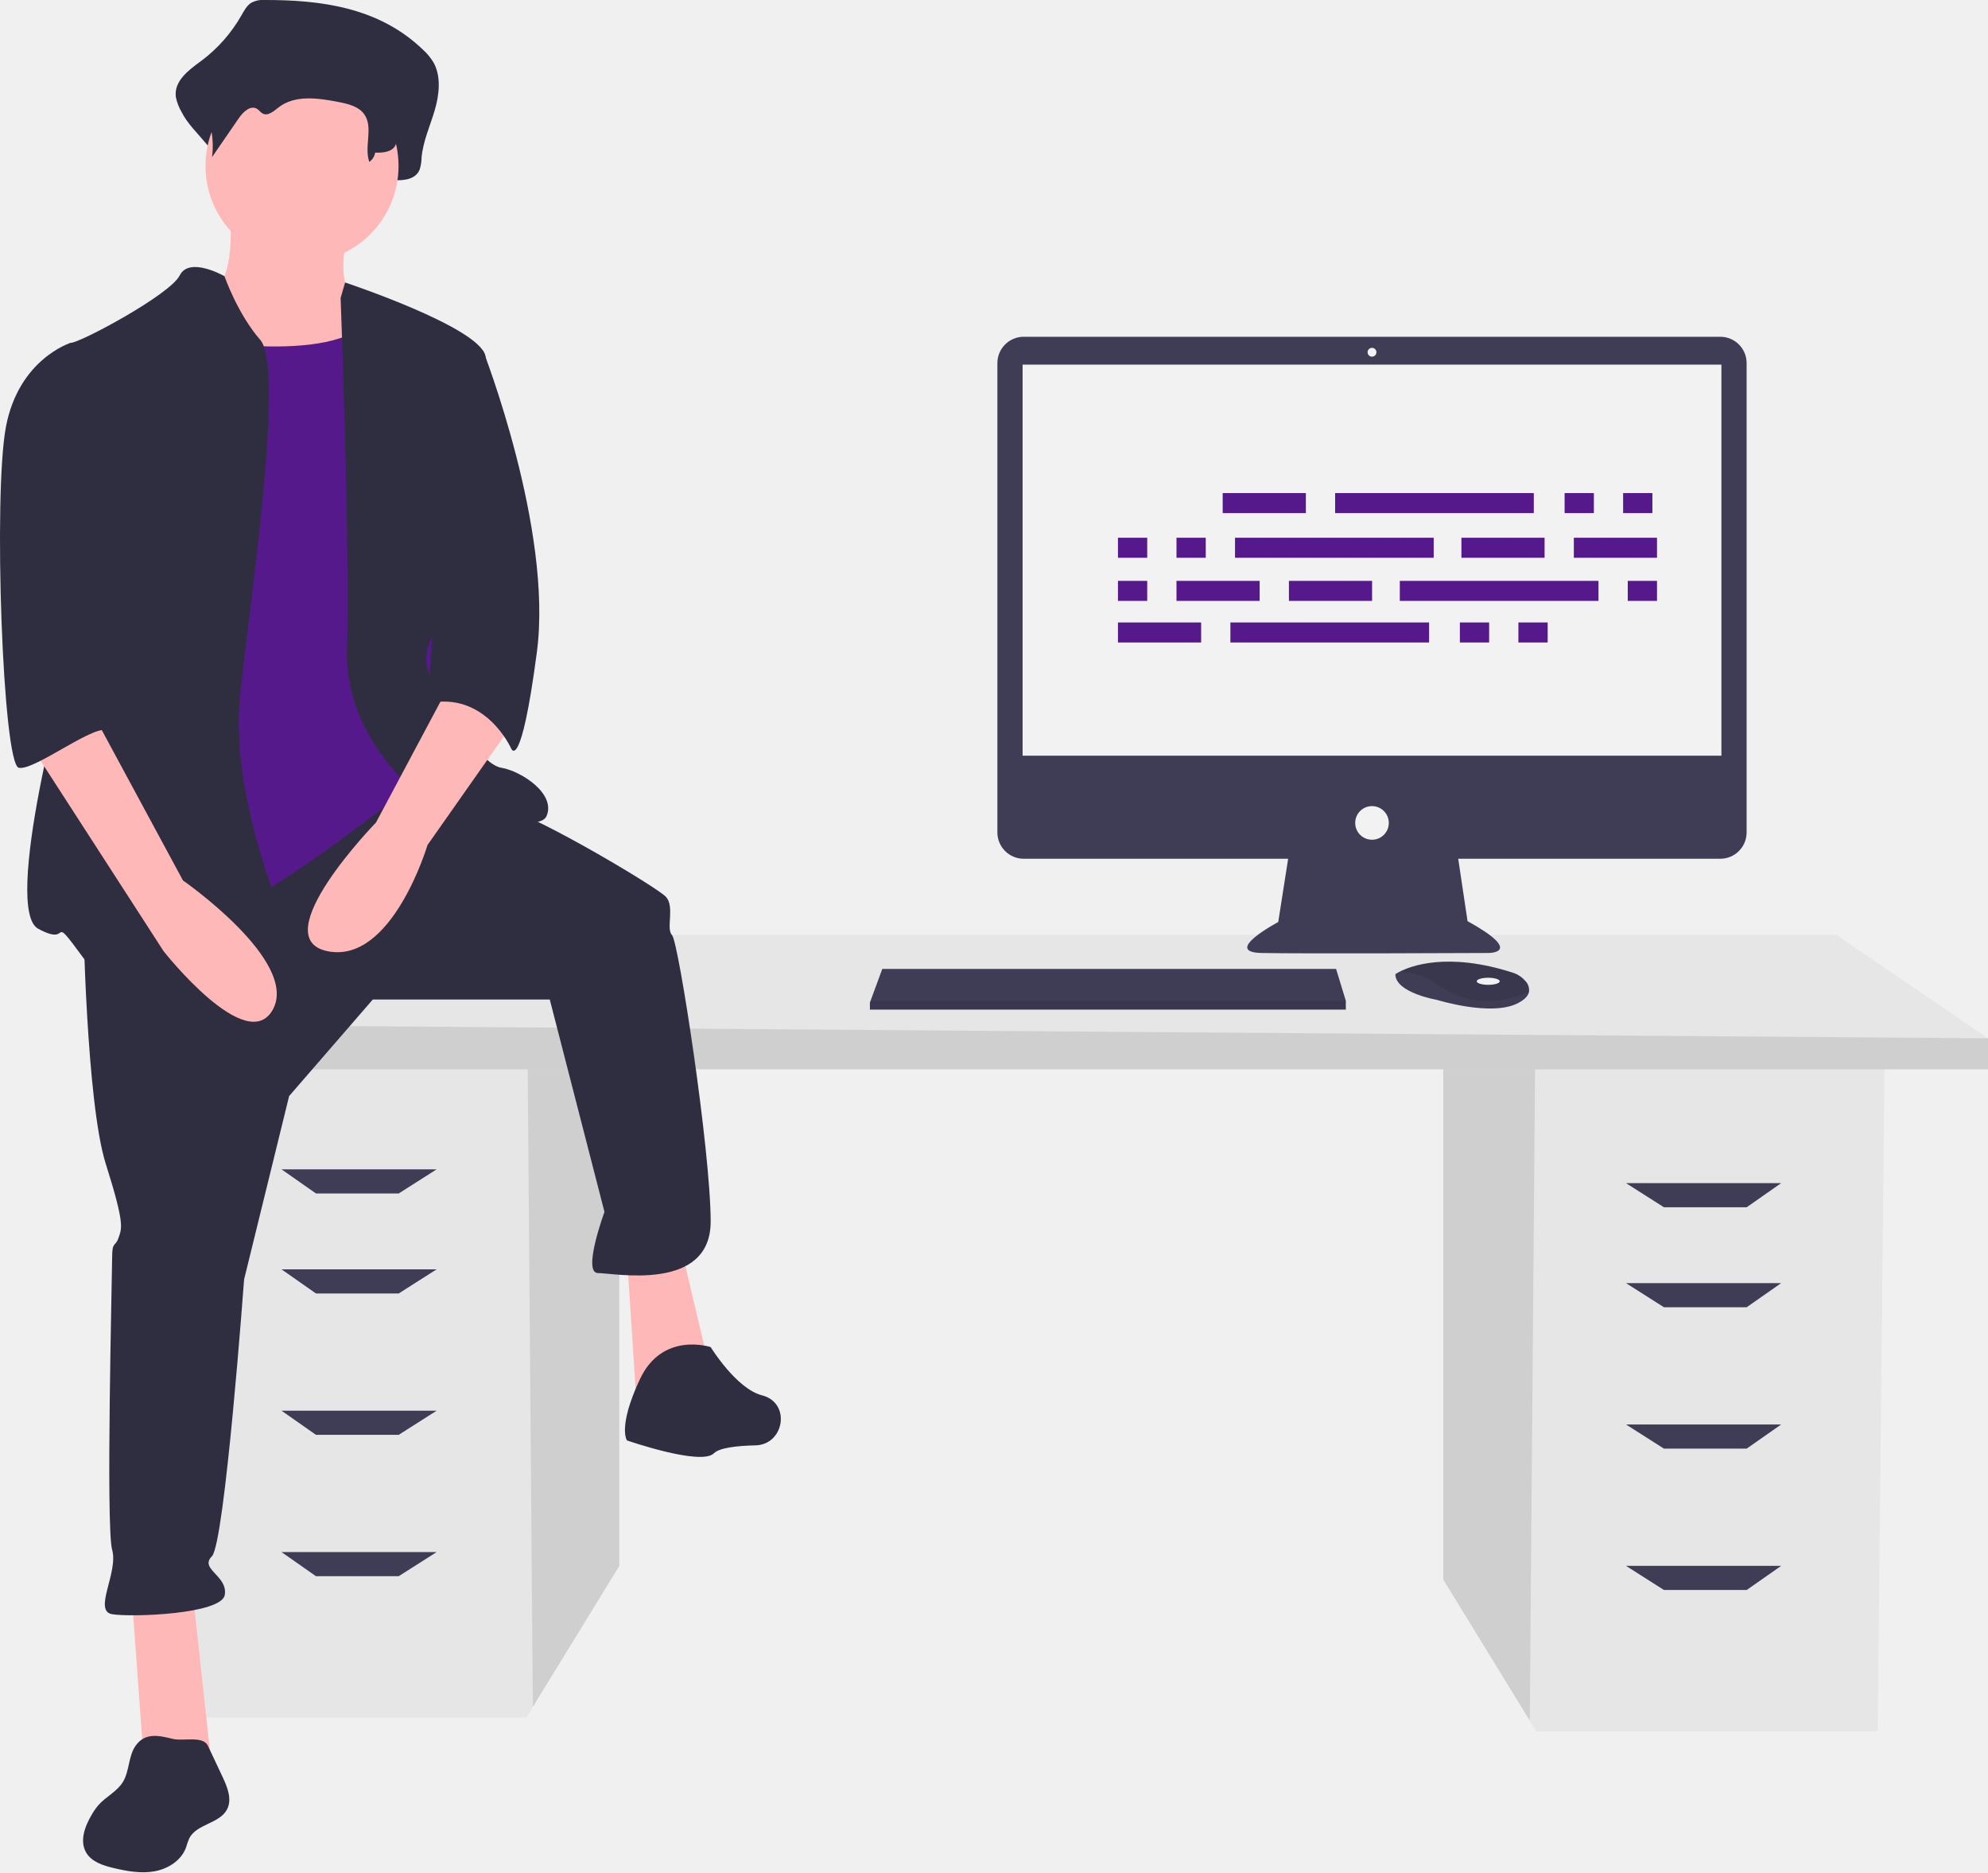
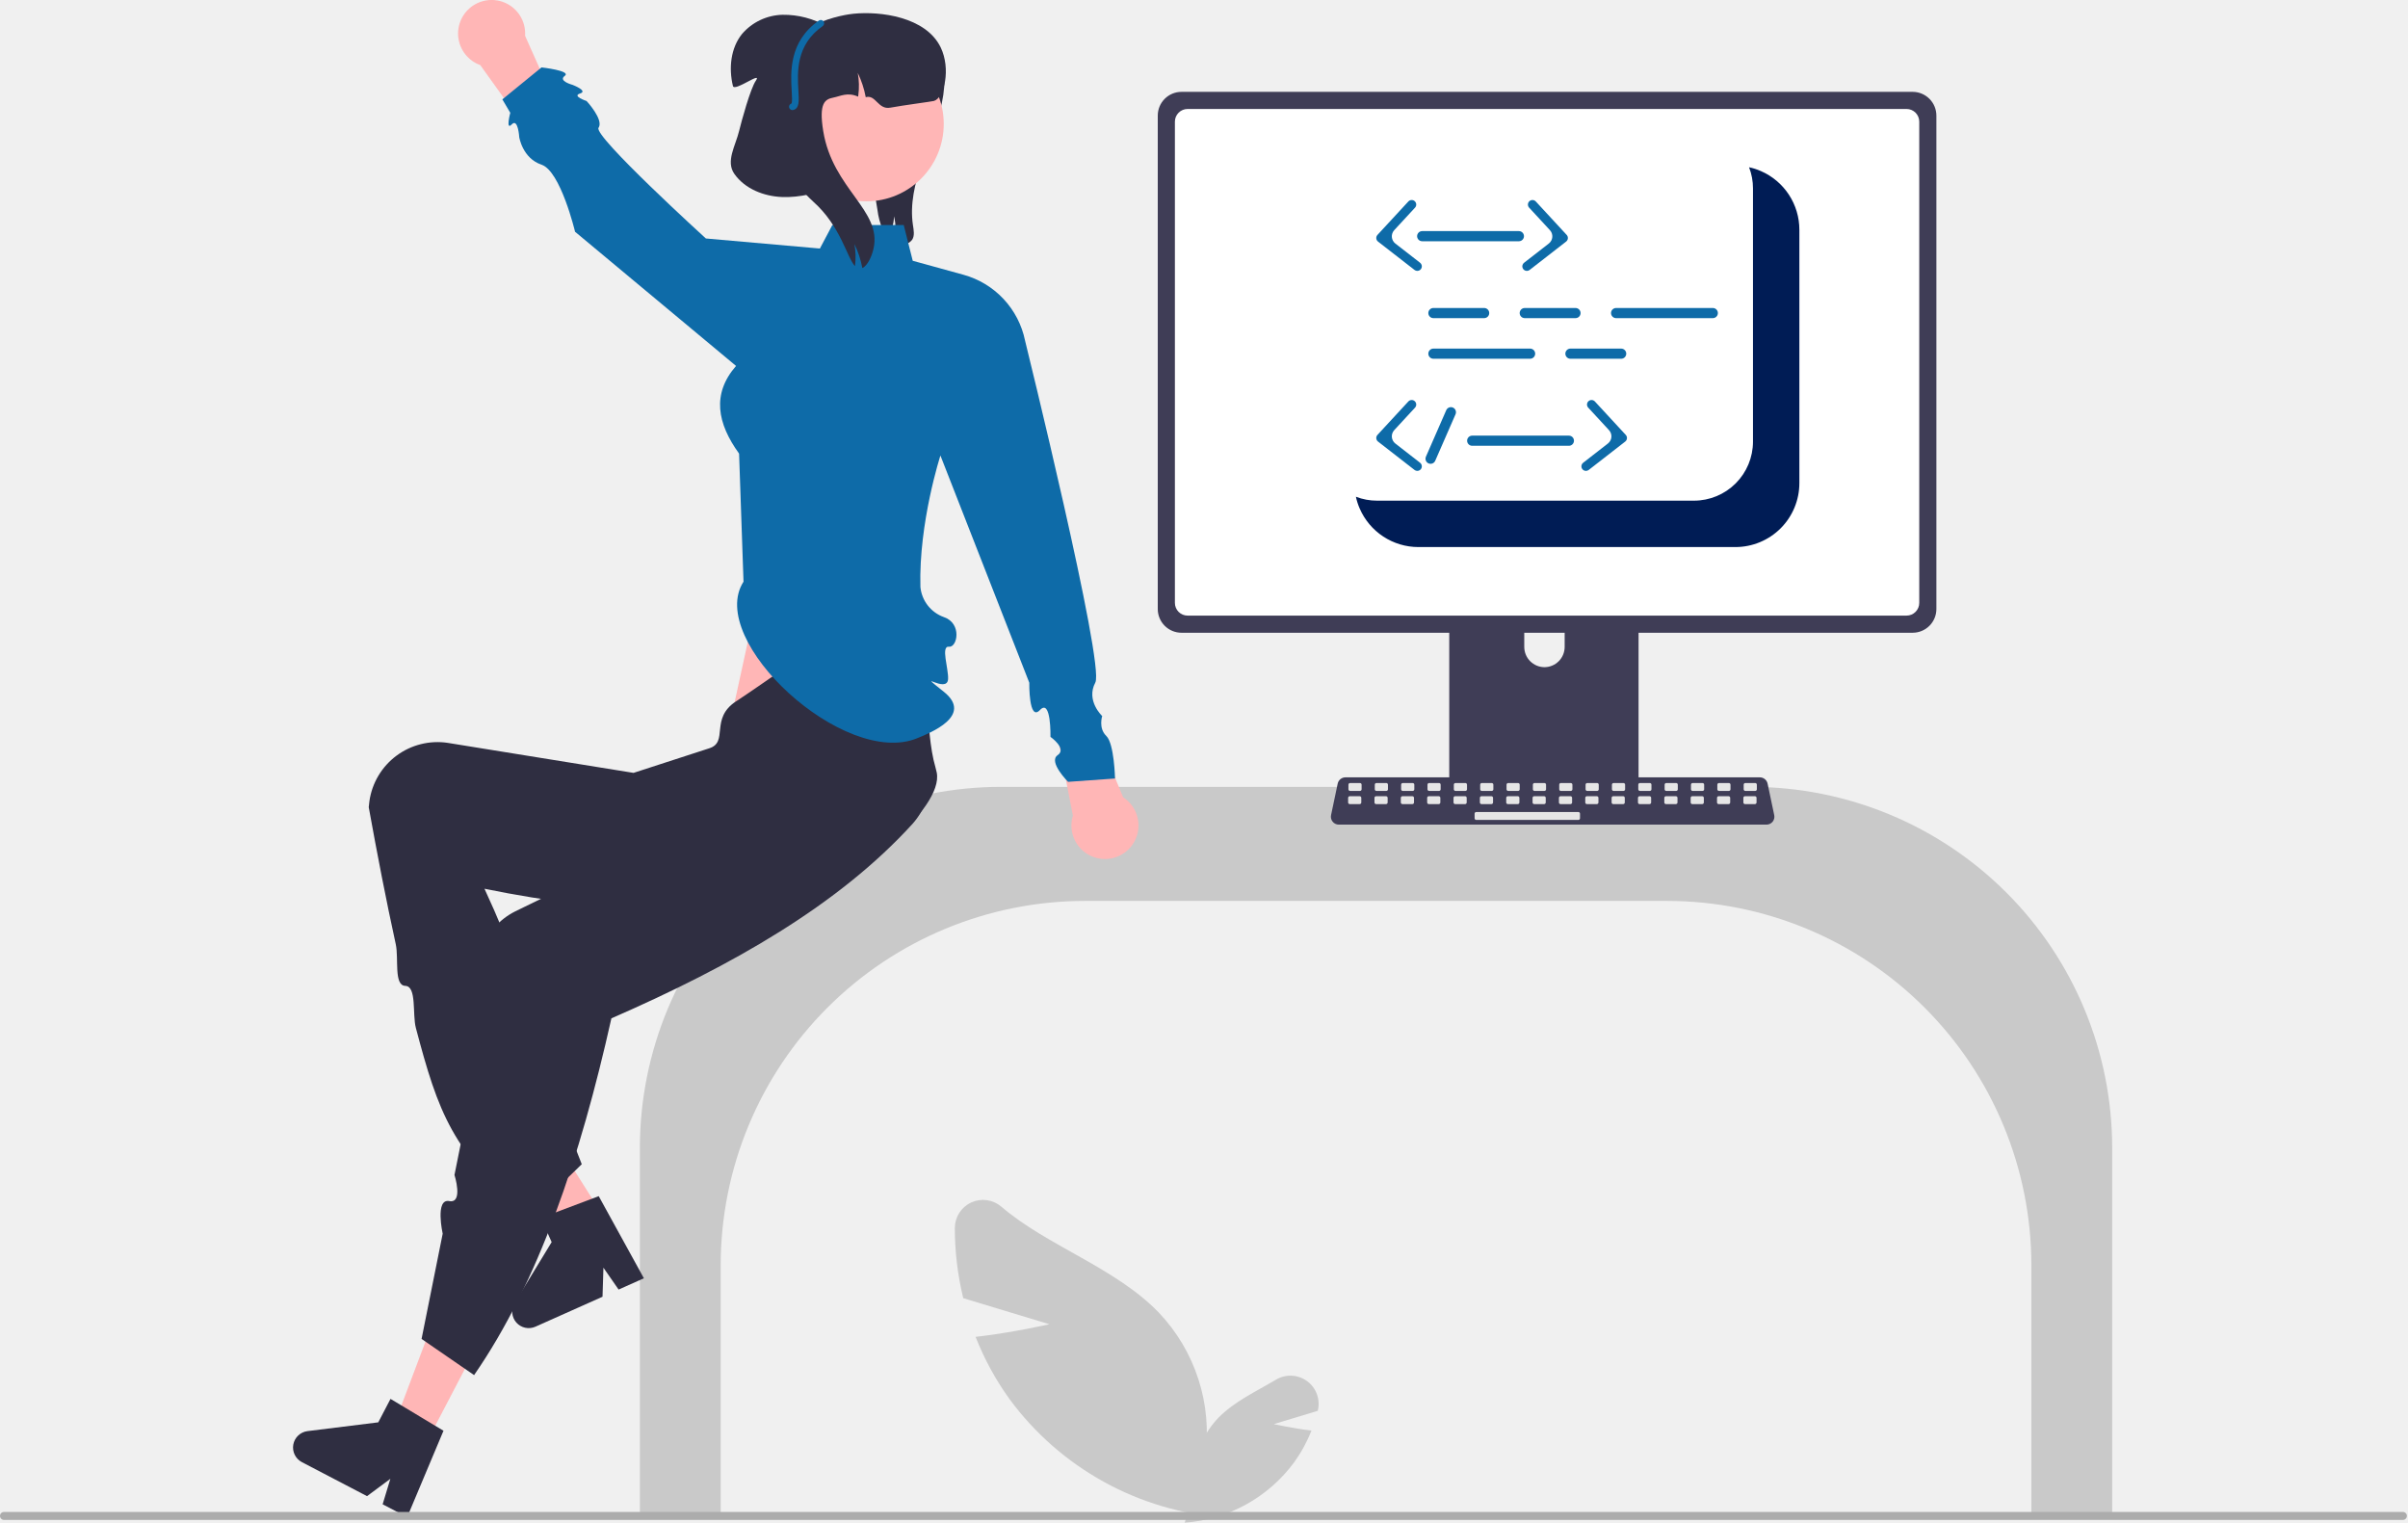
- <svg xmlns="http://www.w3.org/2000/svg" id="b52d7e2d-d80f-4111-b6ed-d15502ee1edd" width="711.188" height="669.683" data-name="Layer 1" viewBox="0 0 711.188 669.683">
-   <polygon fill="#e6e6e6" points="516.326 380.018 516.326 565.013 547.27 615.443 549.625 619.279 671.722 619.279 674.189 380.018 516.326 380.018" />
-   <polygon points="516.326 380.018 516.326 565.013 547.27 615.443 549.169 380.018 516.326 380.018" opacity=".1" />
-   <polygon fill="#e6e6e6" points="221.566 375.084 221.566 560.08 190.622 610.51 188.267 614.345 66.17 614.345 63.703 375.084 221.566 375.084" />
-   <polygon points="221.566 375.084 221.566 560.08 190.622 610.51 188.723 375.084 221.566 375.084" opacity=".1" />
-   <polygon fill="#e6e6e6" points="711.188 371.385 711.188 382.484 47.67 382.484 47.67 366.451 109.335 334.385 656.923 334.385 711.188 371.385" />
-   <polygon points="711.188 371.385 711.188 382.484 47.67 382.484 47.67 366.451 711.188 371.385" opacity=".1" />
-   <polygon fill="#3f3d56" points="142.635 426.883 113.035 426.883 100.702 418.25 156.201 418.25 142.635 426.883" />
-   <polygon fill="#3f3d56" points="142.635 462.649 113.035 462.649 100.702 454.016 156.201 454.016 142.635 462.649" />
-   <polygon fill="#3f3d56" points="142.635 513.215 113.035 513.215 100.702 504.581 156.201 504.581 142.635 513.215" />
-   <polygon fill="#3f3d56" points="142.635 563.78 113.035 563.78 100.702 555.147 156.201 555.147 142.635 563.78" />
-   <polygon fill="#3f3d56" points="595.257 431.816 624.857 431.816 637.19 423.183 581.691 423.183 595.257 431.816" />
-   <polygon fill="#3f3d56" points="595.257 467.582 624.857 467.582 637.19 458.949 581.691 458.949 595.257 467.582" />
-   <polygon fill="#3f3d56" points="595.257 518.148 624.857 518.148 637.19 509.515 581.691 509.515 595.257 518.148" />
-   <polygon fill="#3f3d56" points="595.257 568.713 624.857 568.713 637.19 560.08 581.691 560.08 595.257 568.713" />
-   <path fill="#3f3d56" d="M859.82,235.615H610.634a9.423,9.423,0,0,0-9.424,9.424V412.897a9.423,9.423,0,0,0,9.424,9.424h94.593l-3.544,22.626s-20.253,10.759-6.013,11.076,81.328,0,81.328,0,12.974,0-7.595-11.392l-3.334-22.31h93.75a9.423,9.423,0,0,0,9.424-9.424V245.039A9.423,9.423,0,0,0,859.82,235.615Z" transform="translate(-244.406 -115.1587)" />
-   <rect width="249.996" height="139.871" x="365.823" y="130.424" fill="#f2f2f2" />
-   <circle cx="490.821" cy="125.994" r="1.582" fill="#f2f2f2" />
-   <circle cx="490.821" cy="294.346" r="6.013" fill="#f2f2f2" />
-   <polygon fill="#3f3d56" points="481.452 357.952 481.452 361.117 311.202 361.117 311.202 358.585 311.436 357.952 315.632 346.56 477.971 346.56 481.452 357.952" />
-   <path fill="#3f3d56" d="M791.376,470.013c-.31,1.326-1.481,2.725-4.127,4.047-9.493,4.747-28.797-1.266-28.797-1.266s-14.873-2.532-14.873-9.177a11.866,11.866,0,0,1,1.304-.775c3.991-2.112,17.225-7.322,40.691.221a9.786,9.786,0,0,1,4.46,2.923A4.667,4.667,0,0,1,791.376,470.013Z" transform="translate(-244.406 -115.1587)" />
-   <path d="M791.376,470.013c-11.62,4.452-21.977,4.785-32.607-2.598a23.343,23.343,0,0,0-13.886-4.573c3.991-2.112,17.225-7.322,40.691.221a9.786,9.786,0,0,1,4.46,2.923A4.667,4.667,0,0,1,791.376,470.013Z" opacity=".1" transform="translate(-244.406 -115.1587)" />
-   <ellipse cx="532.4" cy="350.99" fill="#f2f2f2" rx="4.114" ry="1.266" />
-   <polygon points="481.452 357.952 481.452 361.117 311.202 361.117 311.202 358.585 311.436 357.952 481.452 357.952" opacity=".1" />
-   <path fill="#2f2e41" d="M339.068,115.159a8.554,8.554,0,0,0-4.961,1.108c-1.476,1.011-2.406,2.782-3.356,4.429a52.986,52.986,0,0,1-14.434,16.305c-4.289,3.142-9.742,7.06-9.008,12.853a17.372,17.372,0,0,0,2.091,5.426c3.957,7.987,14.754,14.159,13.692,23.273,3.931-6.581-1.327-9.835,2.604-16.416,1.872-3.134,5.124-6.672,7.951-4.704.946.659,1.568,1.841,2.553,2.419,2.351,1.38,4.853-1.258,6.934-3.126,7.177-6.443,17.383-4.755,26.314-2.747,4.216.948,8.847,2.191,11.34,6.221,3.277,5.298-3.113,11.02-4.728,17.01a3.264,3.264,0,0,0,3.503,4.062c2.68-.264,5.854-.481,6.013-1.657,3.372.12,7.503-.262,8.947-3.772a14.762,14.762,0,0,0,.693-4.293c.53-5.897,3.033-11.277,4.691-16.89s2.379-12.191-.419-17.167a19.864,19.864,0,0,0-3.666-4.456C379.94,117.67,359.063,115.136,339.068,115.159Z" transform="translate(-244.406 -115.1587)" />
-   <path fill="#ffb8b8" d="M326.544,190.064s3.453,28.778-9.209,31.081,11.511,41.441,11.511,41.441l57.557,6.907-13.814-46.045s-9.209-3.453-3.453-26.476S326.544,190.064,326.544,190.064Z" transform="translate(-244.406 -115.1587)" />
-   <polygon fill="#ffb8b8" points="47.028 569.318 51.633 632.631 75.806 632.631 68.9 569.318 47.028 569.318" />
-   <polygon fill="#ffb8b8" points="224.303 449.6 227.756 502.552 254.233 491.041 243.872 447.298 224.303 449.6" />
-   <path fill="#2f2e41" d="M274.167,442.738s1.151,66.766,8.058,88.637,5.756,23.023,4.605,26.476-2.302,1.151-2.302,6.907-2.302,96.695,0,104.753-6.907,21.872,0,23.023,39.139,0,40.29-6.907-9.209-9.209-4.605-13.814,11.511-98.998,11.511-98.998l16.116-65.615,29.93-34.534H441.082l19.569,75.975s-8.058,21.872-2.302,21.872,40.29,6.907,40.29-18.418S487.127,451.947,484.825,449.645s1.151-10.36-2.302-13.814-43.743-27.627-58.708-32.232S387.857,393.515,387.857,393.515Z" transform="translate(-244.406 -115.1587)" />
-   <path fill="#2f2e41" d="M498.639,596.991s-17.267-5.756-25.325,11.511-4.605,21.872-4.605,21.872,26.476,9.209,31.081,4.605c2.003-2.003,8.365-2.699,14.913-2.846,9.973-.224,12.626-14.333,3.207-17.619q-.421-.147-.853-.255C507.848,611.955,498.639,596.991,498.639,596.991Z" transform="translate(-244.406 -115.1587)" />
-   <circle cx="108.038" cy="59.365" r="34.534" fill="#ffb8b8" />
-   <path fill="#55198b" d="M307.55,235.534s56.406,11.511,70.219-6.907,19.569,51.801,19.569,51.801l6.907,73.673-10.36,40.29s-54.103,43.743-71.37,47.197-43.743,5.756-43.743,5.756,8.058-127.776,8.058-130.078S307.55,235.534,307.55,235.534Z" transform="translate(-244.406 -115.1587)" />
-   <path fill="#2f2e41" d="M324.704,213.945s-12.55-7.189-16.003-.282S273.016,237.836,269.562,237.836s6.907,95.544,2.302,107.056S245.389,440.436,258.051,447.343s3.453-6.907,16.116,10.36,74.824,17.267,78.277,10.36-27.627-58.708-21.872-107.056,14.965-115.114,6.907-124.323S324.704,213.945,324.704,213.945Z" transform="translate(-244.406 -115.1587)" />
-   <path fill="#2f2e41" d="M366.258,221.72l1.603-5.518s47.895,15.878,50.198,26.238,1.151,82.882-6.907,88.637-19.569,14.965-11.511,28.778,17.267,28.778,24.174,29.93,19.569,9.209,16.116,17.267-44.894-6.907-44.894-6.907-27.627-20.72-26.476-52.952S366.258,221.72,366.258,221.72Z" transform="translate(-244.406 -115.1587)" />
-   <path fill="#ffb8b8" d="M406.548,357.554l-27.627,51.801s-40.29,41.441-17.267,46.045,35.685-37.987,35.685-37.987l29.93-42.592Z" transform="translate(-244.406 -115.1587)" />
-   <path fill="#2f2e41" d="M340.75,124.195a7.838,7.838,0,0,0-4.039.783,9.413,9.413,0,0,0-2.732,3.131,39.773,39.773,0,0,1-11.75,11.524c-3.491,2.221-7.93,4.99-7.333,9.084a11.359,11.359,0,0,0,1.702,3.835,30.163,30.163,0,0,1,3.665,18.801l9.6-13.954c1.524-2.215,4.171-4.715,6.472-3.324.77.466,1.276,1.301,2.078,1.71,1.914.975,3.95-.889,5.644-2.21,5.842-4.554,14.15-3.361,21.421-1.942,3.432.67,7.202,1.549,9.231,4.397,3.372,4.733-.149,11.572,1.819,17.04a5.023,5.023,0,0,0,2.079-3.317c2.745.085,6.107-.185,7.283-2.666a9.188,9.188,0,0,0,.564-3.034c.432-4.168,2.469-7.971,3.819-11.938s1.937-8.616-.341-12.133a14.681,14.681,0,0,0-2.984-3.149C374.022,125.97,357.027,124.178,340.75,124.195Z" transform="translate(-244.406 -115.1587)" />
-   <path fill="#2f2e41" d="M406.548,237.836l10.725,2.847s24.96,63.919,19.204,107.662-9.209,34.534-9.209,34.534-9.209-20.72-29.93-16.116Z" transform="translate(-244.406 -115.1587)" />
-   <path fill="#2f2e41" d="M293.029,739.422c-2.776,3.772-2.219,9.165-4.678,13.151-2.131,3.455-6.148,5.267-8.814,8.329a22.326,22.326,0,0,0-2.266,3.26c-2.473,4.143-4.483,9.452-2.048,13.616,1.959,3.35,6.078,4.66,9.855,5.552,4.774,1.128,9.734,2.031,14.564,1.169s9.549-3.819,11.271-8.412a32.5,32.5,0,0,1,1.205-3.401c2.617-5.153,10.827-5.209,13.506-10.33,1.875-3.584.151-7.916-1.571-11.576l-5.261-11.177c-1.746-3.709-8.824-1.576-12.513-2.465C301.465,735.978,296.491,734.701,293.029,739.422Z" transform="translate(-244.406 -115.1587)" />
-   <path fill="#ffb8b8" d="M254.598,380.577l48.348,74.824s29.93,37.987,39.139,20.72-32.232-46.045-32.232-46.045L278.772,372.519Z" transform="translate(-244.406 -115.1587)" />
-   <path fill="#2f2e41" d="M278.772,240.138,269.562,237.836s-18.418,5.756-23.023,29.93-1.151,120.869,4.605,122.02,28.427-16.837,32.056-13.023-7.882-15.756-4.429-26.116S278.772,240.138,278.772,240.138Z" transform="translate(-244.406 -115.1587)" />
-   <g id="f3c2397c-d780-4cc6-97d8-1503d8277a2c" data-name="Group 13">
-     <rect id="ad41612f-86f7-46b2-a964-3a5da7bcf3cf" width="29.752" height="7.163" x="437.407" y="176.363" fill="#55198b" data-name="Rectangle 55" />
-     <rect id="b9a0b375-cc2a-4c59-8850-661af54e4f62" width="10.468" height="7.163" x="559.722" y="176.363" fill="#55198b" data-name="Rectangle 56" />
-     <rect id="e174c2ab-9bc5-41ec-b37c-b06fbf8a9878" width="10.468" height="7.163" x="580.659" y="176.363" fill="#55198b" data-name="Rectangle 57" />
-     <rect id="ba2479ac-4c7d-43b4-a028-73b1e20e4002" width="71.075" height="7.163" x="477.628" y="176.363" fill="#55198b" data-name="Rectangle 58" />
-     <rect id="ac60ef86-00f2-480b-8171-28b6fdfc1958" width="29.752" height="7.163" x="399.941" y="222.644" fill="#55198b" data-name="Rectangle 59" />
-     <rect id="b3d8298d-cd65-487a-8b19-4cee946356e7" width="10.468" height="7.163" x="522.256" y="222.644" fill="#55198b" data-name="Rectangle 60" />
-     <rect id="ed27f15f-f0c4-4569-8330-a6688f8e356c" width="10.468" height="7.163" x="543.193" y="222.644" fill="#55198b" data-name="Rectangle 61" />
-     <rect id="f685c005-adaf-4d60-acda-005b037d82a6" width="71.075" height="7.163" x="440.162" y="222.644" fill="#55198b" data-name="Rectangle 62" />
-     <rect id="eca7c7fc-83f8-48ca-a588-6606db47af3f" width="29.752" height="7.163" x="522.807" y="192.341" fill="#55198b" data-name="Rectangle 63" />
-     <rect id="a71b5b2f-f8b9-481d-a301-5e3357e5fe42" width="29.752" height="7.163" x="563.028" y="192.341" fill="#55198b" data-name="Rectangle 64" />
-     <rect id="abb3a25a-f854-41fc-8391-e6ad9fbe2417" width="10.468" height="7.163" x="399.941" y="192.341" fill="#55198b" data-name="Rectangle 66" />
-     <rect id="add2b425-b775-4eb5-9c25-8c4c14f957c9" width="10.468" height="7.163" x="420.878" y="192.341" fill="#55198b" data-name="Rectangle 67" />
-     <rect id="b7159612-3b84-4b0b-a885-612eaab04c06" width="71.075" height="7.163" x="441.815" y="192.341" fill="#55198b" data-name="Rectangle 68" />
-     <rect id="edfc7301-4de5-47dc-80e2-1ae2da982d6d" width="29.752" height="7.163" x="461.099" y="207.768" fill="#55198b" data-name="Rectangle 69" />
-     <rect id="e1009f91-6275-4375-80fa-0d778e331fdc" width="29.752" height="7.163" x="420.878" y="207.768" fill="#55198b" data-name="Rectangle 70" />
-     <rect id="a060fb9f-1f1a-4862-9a69-16dd49199e18" width="10.468" height="7.163" x="399.941" y="207.768" fill="#55198b" data-name="Rectangle 71" />
-     <rect id="b6754d5f-104f-449c-b9a9-cf9ac82bf5fe" width="10.468" height="7.163" x="582.312" y="207.768" fill="#55198b" data-name="Rectangle 73" />
-     <rect id="e6ed1ccd-2cfd-450f-a339-07df3a1ee6bb" width="71.075" height="7.163" x="500.768" y="207.768" fill="#55198b" data-name="Rectangle 74" />
+ <svg xmlns="http://www.w3.org/2000/svg" width="718" height="454" viewBox="0 0 718 454" fill="none">
+   <g clip-path="url(#clip0_51_2)">
+     <path d="M271.986 71.477C271.492 72.114 270.808 72.579 270.033 72.805C269.259 73.031 268.432 73.006 267.672 72.734C267.441 72.666 267.215 72.583 266.994 72.486C267.243 69.819 267.119 67.13 266.626 64.497C266.433 66.76 265.879 68.978 264.987 71.067C264.259 70.338 263.664 69.487 263.227 68.555C262.413 66.624 261.873 64.589 261.624 62.508C260.419 55.42 259.231 48.046 261.196 41.119C264.075 31 273.153 23.726 276.945 13.908L278.813 12.231C282.011 17.676 282.153 24.443 280.849 30.618C279.552 36.805 276.94 42.611 274.874 48.578C272.808 54.544 271.261 60.891 272.219 67.134C272.439 68.604 272.775 70.22 271.986 71.477Z" fill="#2F2E41" />
+     <path d="M230.469 157.098L218.295 212.779L271.469 230.098L263.65 157.098H230.469Z" fill="#FFB6B6" />
+     <path d="M605.699 452.598H629.795V342.129C629.763 313.62 618.423 286.288 598.264 266.129C578.105 245.97 550.773 234.63 522.264 234.598H298.325C269.816 234.63 242.484 245.97 222.325 266.129C202.166 286.288 190.827 313.62 190.795 342.129V452.598H214.89V377.129C214.923 348.355 226.368 320.768 246.714 300.422C267.06 280.075 294.647 268.63 323.421 268.598H497.168C525.942 268.63 553.529 280.075 573.875 300.422C594.222 320.768 605.667 348.355 605.699 377.129V452.598Z" fill="#C9C9C9" />
+     <path d="M312.894 394.806L287.214 387.031C285.544 380.169 284.702 373.131 284.705 366.068C284.717 364.473 285.183 362.914 286.049 361.574C286.915 360.234 288.144 359.169 289.594 358.502C291.043 357.835 292.652 357.595 294.233 357.81C295.814 358.024 297.301 358.684 298.52 359.713C312.293 371.527 332.468 377.831 345.488 391.293C350.876 396.951 354.923 403.749 357.327 411.183C359.731 418.618 360.431 426.498 359.376 434.239L364.997 452.42C352.416 451.512 340.182 447.887 329.138 441.796C318.093 435.705 308.5 427.291 301.02 417.136C296.88 411.397 293.48 405.159 290.898 398.571C301.79 397.335 312.894 394.806 312.894 394.806Z" fill="#C9C9C9" />
+     <path d="M379.823 424.579L392.921 420.614C392.938 420.544 392.955 420.475 392.971 420.405C393.334 418.803 393.219 417.13 392.642 415.592C392.064 414.054 391.049 412.72 389.721 411.752C388.393 410.785 386.812 410.228 385.171 410.15C383.53 410.071 381.902 410.475 380.489 411.311C374.543 414.843 367.941 417.885 363.199 422.788C360.451 425.673 358.387 429.14 357.161 432.932C355.935 436.724 355.578 440.743 356.116 444.692L353.249 453.964C359.666 453.501 365.905 451.653 371.539 448.546C377.172 445.439 382.064 441.148 385.879 435.968C387.991 433.041 389.725 429.86 391.042 426.499C385.487 425.869 379.823 424.579 379.823 424.579Z" fill="#C9C9C9" />
+     <path d="M485.849 153.13H434.843C434.121 153.131 433.43 153.419 432.92 153.929C432.411 154.44 432.125 155.133 432.126 155.854V236.428H488.573V155.854C488.573 155.496 488.503 155.142 488.366 154.811C488.229 154.481 488.028 154.18 487.775 153.927C487.522 153.674 487.222 153.474 486.891 153.337C486.561 153.2 486.206 153.13 485.849 153.13ZM460.517 198.911C458.922 198.904 457.395 198.267 456.267 197.139C455.139 196.011 454.502 194.483 454.495 192.888V183.595C454.497 181.999 455.132 180.469 456.261 179.341C457.391 178.213 458.921 177.579 460.517 177.579C462.113 177.579 463.644 178.213 464.773 179.341C465.903 180.469 466.538 181.999 466.54 183.595V192.888C466.533 194.483 465.896 196.011 464.768 197.139C463.64 198.267 462.112 198.904 460.517 198.911Z" fill="#3F3D56" />
+     <path d="M570.309 27.385H352.28C350.407 27.388 348.611 28.134 347.287 29.458C345.962 30.783 345.217 32.578 345.214 34.452V181.579C345.216 183.452 345.961 185.249 347.285 186.573C348.61 187.898 350.407 188.643 352.28 188.645H570.309C572.183 188.643 573.979 187.898 575.304 186.573C576.629 185.249 577.374 183.452 577.376 181.579V34.452C577.373 32.578 576.627 30.783 575.303 29.458C573.978 28.134 572.182 27.388 570.309 27.385Z" fill="#3F3D56" />
+     <path d="M568.489 32.489H354.102C353.099 32.492 352.138 32.891 351.429 33.601C350.721 34.311 350.323 35.273 350.323 36.276V179.757C350.324 180.758 350.723 181.718 351.432 182.427C352.14 183.135 353.1 183.534 354.102 183.536H568.489C569.491 183.534 570.451 183.135 571.16 182.427C571.868 181.718 572.267 180.758 572.268 179.757V36.276C572.268 35.273 571.87 34.311 571.162 33.601C570.454 32.891 569.492 32.492 568.489 32.489Z" fill="white" />
+     <path d="M431.951 233.851V241.625C431.951 242.027 432.112 242.413 432.397 242.698C432.681 242.983 433.068 243.144 433.47 243.144H487.228C487.631 243.142 488.016 242.982 488.301 242.697C488.585 242.412 488.746 242.027 488.748 241.625V233.851H431.951Z" fill="#3F3D56" />
+     <path d="M526.73 245.849H399.181C398.832 245.849 398.488 245.771 398.172 245.621C397.857 245.471 397.579 245.253 397.359 244.981C397.139 244.71 396.983 244.394 396.901 244.054C396.819 243.715 396.813 243.361 396.885 243.02L398.865 233.62C398.977 233.094 399.266 232.623 399.684 232.284C400.102 231.945 400.622 231.759 401.16 231.757H524.752C525.289 231.759 525.81 231.945 526.228 232.284C526.645 232.623 526.935 233.094 527.047 233.62L529.026 243.02C529.098 243.361 529.093 243.715 529.011 244.054C528.929 244.394 528.772 244.71 528.552 244.981C528.332 245.253 528.055 245.471 527.739 245.621C527.424 245.771 527.079 245.849 526.73 245.849Z" fill="#3F3D56" />
+     <path d="M405.506 233.45H402.554C402.284 233.45 402.066 233.668 402.066 233.938V235.318C402.066 235.588 402.284 235.807 402.554 235.807H405.506C405.776 235.807 405.994 235.588 405.994 235.318V233.938C405.994 233.668 405.776 233.45 405.506 233.45Z" fill="#E6E6E6" />
+     <path d="M413.363 233.45H410.411C410.141 233.45 409.923 233.668 409.923 233.938V235.318C409.923 235.588 410.141 235.807 410.411 235.807H413.363C413.633 235.807 413.851 235.588 413.851 235.318V233.938C413.851 233.668 413.633 233.45 413.363 233.45Z" fill="#E6E6E6" />
+     <path d="M421.22 233.45H418.268C417.998 233.45 417.78 233.668 417.78 233.938V235.318C417.78 235.588 417.998 235.807 418.268 235.807H421.22C421.489 235.807 421.708 235.588 421.708 235.318V233.938C421.708 233.668 421.489 233.45 421.22 233.45Z" fill="#E6E6E6" />
+     <path d="M429.076 233.45H426.124C425.855 233.45 425.636 233.668 425.636 233.938V235.318C425.636 235.588 425.855 235.807 426.124 235.807H429.076C429.346 235.807 429.565 235.588 429.565 235.318V233.938C429.565 233.668 429.346 233.45 429.076 233.45Z" fill="#E6E6E6" />
+     <path d="M436.933 233.45H433.981C433.712 233.45 433.493 233.668 433.493 233.938V235.318C433.493 235.588 433.712 235.807 433.981 235.807H436.933C437.203 235.807 437.421 235.588 437.421 235.318V233.938C437.421 233.668 437.203 233.45 436.933 233.45Z" fill="#E6E6E6" />
+     <path d="M444.79 233.45H441.838C441.568 233.45 441.35 233.668 441.35 233.938V235.318C441.35 235.588 441.568 235.807 441.838 235.807H444.79C445.06 235.807 445.278 235.588 445.278 235.318V233.938C445.278 233.668 445.06 233.45 444.79 233.45Z" fill="#E6E6E6" />
+     <path d="M452.647 233.45H449.695C449.425 233.45 449.207 233.668 449.207 233.938V235.318C449.207 235.588 449.425 235.807 449.695 235.807H452.647C452.916 235.807 453.135 235.588 453.135 235.318V233.938C453.135 233.668 452.916 233.45 452.647 233.45Z" fill="#E6E6E6" />
+     <path d="M460.503 233.45H457.551C457.282 233.45 457.063 233.668 457.063 233.938V235.318C457.063 235.588 457.282 235.807 457.551 235.807H460.503C460.773 235.807 460.992 235.588 460.992 235.318V233.938C460.992 233.668 460.773 233.45 460.503 233.45Z" fill="#E6E6E6" />
+     <path d="M468.36 233.45H465.408C465.139 233.45 464.92 233.668 464.92 233.938V235.318C464.92 235.588 465.139 235.807 465.408 235.807H468.36C468.63 235.807 468.848 235.588 468.848 235.318V233.938C468.848 233.668 468.63 233.45 468.36 233.45Z" fill="#E6E6E6" />
+     <path d="M476.217 233.45H473.265C472.995 233.45 472.777 233.668 472.777 233.938V235.318C472.777 235.588 472.995 235.807 473.265 235.807H476.217C476.487 235.807 476.705 235.588 476.705 235.318V233.938C476.705 233.668 476.487 233.45 476.217 233.45Z" fill="#E6E6E6" />
+     <path d="M484.074 233.45H481.122C480.852 233.45 480.634 233.668 480.634 233.938V235.318C480.634 235.588 480.852 235.807 481.122 235.807H484.074C484.343 235.807 484.562 235.588 484.562 235.318V233.938C484.562 233.668 484.343 233.45 484.074 233.45Z" fill="#E6E6E6" />
+     <path d="M491.931 233.45H488.979C488.709 233.45 488.49 233.668 488.49 233.938V235.318C488.49 235.588 488.709 235.807 488.979 235.807H491.931C492.2 235.807 492.419 235.588 492.419 235.318V233.938C492.419 233.668 492.2 233.45 491.931 233.45Z" fill="#E6E6E6" />
+     <path d="M499.787 233.45H496.835C496.566 233.45 496.347 233.668 496.347 233.938V235.318C496.347 235.588 496.566 235.807 496.835 235.807H499.787C500.057 235.807 500.276 235.588 500.276 235.318V233.938C500.276 233.668 500.057 233.45 499.787 233.45Z" fill="#E6E6E6" />
+     <path d="M507.644 233.45H504.692C504.422 233.45 504.204 233.668 504.204 233.938V235.318C504.204 235.588 504.422 235.807 504.692 235.807H507.644C507.914 235.807 508.132 235.588 508.132 235.318V233.938C508.132 233.668 507.914 233.45 507.644 233.45Z" fill="#E6E6E6" />
+     <path d="M515.501 233.45H512.549C512.279 233.45 512.061 233.668 512.061 233.938V235.318C512.061 235.588 512.279 235.807 512.549 235.807H515.501C515.77 235.807 515.989 235.588 515.989 235.318V233.938C515.989 233.668 515.77 233.45 515.501 233.45Z" fill="#E6E6E6" />
+     <path d="M523.358 233.45H520.406C520.136 233.45 519.917 233.668 519.917 233.938V235.318C519.917 235.588 520.136 235.807 520.406 235.807H523.358C523.627 235.807 523.846 235.588 523.846 235.318V233.938C523.846 233.668 523.627 233.45 523.358 233.45Z" fill="#E6E6E6" />
+     <path d="M405.413 237.378H402.461C402.192 237.378 401.973 237.597 401.973 237.866V239.247C401.973 239.517 402.192 239.735 402.461 239.735H405.413C405.683 239.735 405.902 239.517 405.902 239.247V237.866C405.902 237.597 405.683 237.378 405.413 237.378Z" fill="#E6E6E6" />
+     <path d="M413.27 237.378H410.318C410.048 237.378 409.83 237.597 409.83 237.866V239.247C409.83 239.517 410.048 239.735 410.318 239.735H413.27C413.54 239.735 413.758 239.517 413.758 239.247V237.866C413.758 237.597 413.54 237.378 413.27 237.378Z" fill="#E6E6E6" />
+     <path d="M421.127 237.378H418.175C417.905 237.378 417.687 237.597 417.687 237.866V239.247C417.687 239.517 417.905 239.735 418.175 239.735H421.127C421.396 239.735 421.615 239.517 421.615 239.247V237.866C421.615 237.597 421.396 237.378 421.127 237.378Z" fill="#E6E6E6" />
+     <path d="M428.984 237.378H426.032C425.762 237.378 425.543 237.597 425.543 237.866V239.247C425.543 239.517 425.762 239.735 426.032 239.735H428.984C429.253 239.735 429.472 239.517 429.472 239.247V237.866C429.472 237.597 429.253 237.378 428.984 237.378Z" fill="#E6E6E6" />
+     <path d="M436.84 237.378H433.888C433.619 237.378 433.4 237.597 433.4 237.866V239.247C433.4 239.517 433.619 239.735 433.888 239.735H436.84C437.11 239.735 437.329 239.517 437.329 239.247V237.866C437.329 237.597 437.11 237.378 436.84 237.378Z" fill="#E6E6E6" />
+     <path d="M444.697 237.378H441.745C441.476 237.378 441.257 237.597 441.257 237.866V239.247C441.257 239.517 441.476 239.735 441.745 239.735H444.697C444.967 239.735 445.185 239.517 445.185 239.247V237.866C445.185 237.597 444.967 237.378 444.697 237.378Z" fill="#E6E6E6" />
+     <path d="M452.554 237.378H449.602C449.332 237.378 449.114 237.597 449.114 237.866V239.247C449.114 239.517 449.332 239.735 449.602 239.735H452.554C452.823 239.735 453.042 239.517 453.042 239.247V237.866C453.042 237.597 452.823 237.378 452.554 237.378Z" fill="#E6E6E6" />
+     <path d="M460.411 237.378H457.459C457.189 237.378 456.97 237.597 456.97 237.866V239.247C456.97 239.517 457.189 239.735 457.459 239.735H460.411C460.68 239.735 460.899 239.517 460.899 239.247V237.866C460.899 237.597 460.68 237.378 460.411 237.378Z" fill="#E6E6E6" />
+     <path d="M468.267 237.378H465.315C465.046 237.378 464.827 237.597 464.827 237.866V239.247C464.827 239.517 465.046 239.735 465.315 239.735H468.267C468.537 239.735 468.756 239.517 468.756 239.247V237.866C468.756 237.597 468.537 237.378 468.267 237.378Z" fill="#E6E6E6" />
+     <path d="M476.124 237.378H473.172C472.903 237.378 472.684 237.597 472.684 237.866V239.247C472.684 239.517 472.903 239.735 473.172 239.735H476.124C476.394 239.735 476.612 239.517 476.612 239.247V237.866C476.612 237.597 476.394 237.378 476.124 237.378Z" fill="#E6E6E6" />
+     <path d="M483.981 237.378H481.029C480.759 237.378 480.541 237.597 480.541 237.866V239.247C480.541 239.517 480.759 239.735 481.029 239.735H483.981C484.251 239.735 484.469 239.517 484.469 239.247V237.866C484.469 237.597 484.251 237.378 483.981 237.378Z" fill="#E6E6E6" />
+     <path d="M491.838 237.378H488.886C488.616 237.378 488.397 237.597 488.397 237.866V239.247C488.397 239.517 488.616 239.735 488.886 239.735H491.838C492.107 239.735 492.326 239.517 492.326 239.247V237.866C492.326 237.597 492.107 237.378 491.838 237.378Z" fill="#E6E6E6" />
+     <path d="M499.694 237.378H496.742C496.473 237.378 496.254 237.597 496.254 237.866V239.247C496.254 239.517 496.473 239.735 496.742 239.735H499.694C499.964 239.735 500.183 239.517 500.183 239.247V237.866C500.183 237.597 499.964 237.378 499.694 237.378Z" fill="#E6E6E6" />
+     <path d="M507.551 237.378H504.599C504.33 237.378 504.111 237.597 504.111 237.866V239.247C504.111 239.517 504.33 239.735 504.599 239.735H507.551C507.821 239.735 508.039 239.517 508.039 239.247V237.866C508.039 237.597 507.821 237.378 507.551 237.378Z" fill="#E6E6E6" />
+     <path d="M515.408 237.378H512.456C512.186 237.378 511.968 237.597 511.968 237.866V239.247C511.968 239.517 512.186 239.735 512.456 239.735H515.408C515.678 239.735 515.896 239.517 515.896 239.247V237.866C515.896 237.597 515.678 237.378 515.408 237.378Z" fill="#E6E6E6" />
+     <path d="M523.265 237.378H520.313C520.043 237.378 519.825 237.597 519.825 237.866V239.247C519.825 239.517 520.043 239.735 520.313 239.735H523.265C523.534 239.735 523.753 239.517 523.753 239.247V237.866C523.753 237.597 523.534 237.378 523.265 237.378Z" fill="#E6E6E6" />
+     <path d="M470.624 242.092H440.174C439.904 242.092 439.686 242.311 439.686 242.58V243.961C439.686 244.231 439.904 244.449 440.174 244.449H470.624C470.894 244.449 471.113 244.231 471.113 243.961V242.58C471.113 242.311 470.894 242.092 470.624 242.092Z" fill="#E6E6E6" />
+     <path d="M536.523 68.508V144.028C536.522 149.085 534.513 153.935 530.937 157.511C527.361 161.088 522.511 163.097 517.453 163.098H422.933C419.212 163.098 415.572 162.011 412.461 159.97C409.35 157.928 406.903 155.022 405.423 151.608C404.927 150.479 404.549 149.303 404.293 148.098C406.302 148.875 408.439 149.272 410.593 149.268H505.113C509.774 149.261 514.241 147.407 517.537 144.111C520.832 140.816 522.687 136.348 522.693 131.688V56.168C522.697 54.013 522.3 51.877 521.523 49.868C522.729 50.123 523.905 50.502 525.033 50.998C528.447 52.478 531.354 54.924 533.395 58.035C535.437 61.147 536.524 64.787 536.523 68.508Z" fill="#001C55" />
+     <path d="M183.897 368.973L174.522 374.778L146.903 340.828L160.739 332.262L183.897 368.973Z" fill="#FFB6B6" />
+     <path d="M191.991 381.099L184.449 384.466L179.925 377.947L179.656 386.605L159.654 395.534C158.696 395.962 157.625 396.073 156.599 395.849C155.573 395.626 154.646 395.08 153.952 394.292C153.258 393.505 152.834 392.515 152.742 391.469C152.65 390.424 152.895 389.376 153.441 388.479L164.489 370.317L161.275 363.119L178.524 356.622L191.991 381.099Z" fill="#2F2E41" />
+     <path d="M157.635 362.442L173.469 347.098C161.705 318.069 160.765 300.076 144.457 264.967C183.15 272.881 210.813 272.4 242.813 265.304C253.646 262.94 281.598 241.348 279.3 230.277C279.193 229.76 279.066 229.247 278.919 228.739C275.485 217.028 277.903 199.094 270.469 186.098C256.714 180.912 235.816 198.423 219.469 209.098C211.586 214.245 217.356 221.259 211.469 223.098L188.9 230.424L133.527 221.481C130.851 221.075 128.121 221.203 125.495 221.858C122.868 222.512 120.398 223.679 118.225 225.293C116.052 226.907 114.219 228.935 112.834 231.26C111.448 233.585 110.536 236.161 110.151 238.84C110.057 239.441 109.989 240.046 109.947 240.653C112.495 254.757 115.151 268.49 118.01 281.527C118.933 285.735 117.375 293.802 120.846 293.922C124.317 294.042 122.919 302.386 124 306.465C130.654 331.579 134.863 343.733 157.635 362.442Z" fill="#2F2E41" />
+     <path d="M127.329 429.745L117.562 424.647L133.015 383.711L147.43 391.235L127.329 429.745Z" fill="#FFB6B6" />
+     <path d="M125.701 399.184L141.362 409.967C160.557 382.207 173.02 345.113 182.301 303.607C218.44 287.842 250.062 269.806 272.098 245.613C275.717 241.557 277.614 236.252 277.389 230.821C277.163 225.39 274.832 220.26 270.889 216.518C270.503 216.157 270.104 215.811 269.693 215.48C260.148 207.877 238.95 212.251 225.401 205.897L201.197 239.396L203.979 247.199L195.559 251.298L188.45 254.759L180.312 258.721L153.634 271.708C151.215 272.917 149.059 274.593 147.292 276.639C145.524 278.685 144.179 281.061 143.334 283.629C142.489 286.198 142.161 288.908 142.369 291.604C142.576 294.3 143.316 296.928 144.544 299.337C144.814 299.883 145.107 300.416 145.422 300.937L135.514 350.297C135.514 350.297 138.24 358.89 133.951 358.086C129.661 357.282 131.998 367.811 131.998 367.811L125.701 399.184Z" fill="#2F2E41" />
+     <path d="M121.414 452.305L114.093 448.484L116.394 440.89L109.439 446.055L90.021 435.921C89.09 435.435 88.339 434.664 87.877 433.721C87.415 432.779 87.266 431.713 87.453 430.68C87.64 429.646 88.152 428.7 88.915 427.978C89.678 427.257 90.651 426.798 91.693 426.669L112.789 424.053L116.437 417.065L132.239 426.551L121.414 452.305Z" fill="#2F2E41" />
+     <path d="M334.892 237.703L323.469 210.098L314.469 215.098L319.904 243.18C319.36 244.959 319.322 246.855 319.796 248.654C320.27 250.453 321.237 252.084 322.587 253.364C323.937 254.644 325.618 255.522 327.439 255.899C329.261 256.277 331.152 256.138 332.9 255.5C334.647 254.861 336.182 253.748 337.331 252.285C338.481 250.822 339.2 249.067 339.407 247.218C339.614 245.369 339.301 243.499 338.503 241.818C337.705 240.138 336.455 238.713 334.892 237.703Z" fill="#FFB6B6" />
+     <path d="M143.208 19.407L160.589 43.706L168.222 36.797L156.565 10.677C156.692 8.821 156.299 6.966 155.43 5.321C154.561 3.676 153.25 2.306 151.645 1.366C150.039 0.425 148.204 -0.05 146.344 -0.004C144.484 0.041 142.673 0.604 141.116 1.622C139.558 2.64 138.316 4.072 137.528 5.758C136.74 7.443 136.437 9.315 136.655 11.162C136.872 13.01 137.601 14.761 138.758 16.217C139.916 17.674 141.457 18.778 143.208 19.407Z" fill="#FFB6B6" />
+     <path d="M221.697 173.421C210.423 190.907 251.725 229.007 273.469 220.098C277.276 218.538 290.373 213.385 281.421 206.241C272.469 199.098 282.459 207.092 282.695 202.442C282.853 199.333 280.446 192.513 282.957 192.805C285.469 193.098 286.91 185.834 281.44 183.984C279.538 183.305 277.87 182.097 276.63 180.503C275.39 178.909 274.63 176.994 274.44 174.984C273.917 155.817 280.408 135.806 280.408 135.806L306.906 203.541C306.906 203.541 306.71 215.26 310.089 211.679C313.469 208.098 313.223 219.688 313.223 219.688C313.223 219.688 318.247 223.195 315.358 225.146C312.469 227.098 318.469 233.098 318.469 233.098L332.469 232.098C332.469 232.098 332.249 221.698 329.859 219.398C327.469 217.098 328.643 213.479 328.643 213.479C328.643 213.479 323.715 208.895 326.592 203.496C329.469 198.098 305.641 101.535 305.641 101.535C304.686 96.889 302.465 92.597 299.224 89.135C295.983 85.672 291.847 83.173 287.275 81.914L272.154 77.751L269.469 67.098H248.177L244.469 74.098L210.469 71.098C210.469 71.098 176.826 40.488 178.469 38.098C180.111 35.708 174.896 30.112 174.896 30.112C174.896 30.112 170.442 28.654 172.955 27.876C175.469 27.098 170.718 25.298 170.718 25.298C170.718 25.298 166.319 24.142 168.394 22.62C170.469 21.098 161.469 20.098 161.469 20.098L149.791 29.625L152.151 33.627C152.151 33.627 150.712 39.077 152.59 37.087C154.468 35.098 154.822 40.871 154.822 40.871C154.822 40.871 155.781 47.193 161.469 49.098C167.156 51.002 171.469 69.098 171.469 69.098L219.469 109.098C212.158 117.489 213.898 126.264 220.374 135.239L221.697 173.421Z" fill="#0E6BA8" />
+     <path d="M258.343 60.02C271.076 60.02 281.398 49.697 281.398 36.964C281.398 24.23 271.076 13.908 258.343 13.908C245.609 13.908 235.287 24.23 235.287 36.964C235.287 49.697 245.609 60.02 258.343 60.02Z" fill="#FFB6B6" />
+     <path d="M278.469 30.098C277.879 30.268 269.219 31.398 265.469 32.098C261.789 32.788 261.149 28.098 258.139 28.978C258.14 28.957 258.137 28.937 258.129 28.918C257.662 26.433 256.865 24.021 255.759 21.748C256.16 23.925 256.217 26.152 255.929 28.348C255.927 28.405 255.92 28.462 255.909 28.518C255.899 28.618 255.879 28.708 255.869 28.808C252.689 27.408 250.669 28.658 248.469 29.098C246.009 29.588 244.089 30.668 245.469 39.098C248.299 56.438 263.019 62.628 260.469 74.098C259.969 76.368 258.709 79.208 257.129 79.918C256.662 77.433 255.865 75.021 254.759 72.748C255.16 74.925 255.217 77.152 254.929 79.348C252.479 76.698 250.709 67.438 242.469 60.098C240.439 58.298 230.269 47.618 229.049 45.098C229.423 47.112 229.604 49.158 229.589 51.208C229.591 52.579 229.497 53.949 229.309 55.308C229.309 55.395 229.298 55.482 229.279 55.568C229.269 55.728 229.239 55.868 229.219 56.018C229.199 56.188 229.169 56.348 229.139 56.518C225.809 56.038 222.859 55.458 221.469 54.098C214.709 47.518 222.959 34.698 227.469 23.098C233.919 6.488 252.649 4.278 254.469 4.098C262.489 3.288 276.039 5.008 280.469 14.098C283.568 20.468 281.589 29.198 278.469 30.098Z" fill="#2F2E41" />
+     <path d="M229.854 33.847L246.555 7.867C242.552 5.543 237.994 4.348 233.367 4.407C231.06 4.455 228.79 4.988 226.703 5.972C224.617 6.957 222.761 8.369 221.257 10.118C217.846 14.358 217.261 20.35 218.539 25.639C218.981 27.466 227.385 21.039 225.385 24.039C223.743 26.388 221.059 36.26 220.385 39.039C219.301 43.511 216.322 48.101 218.976 51.859C222.115 56.304 227.716 58.513 233.153 58.737C238.589 58.962 243.94 57.455 249.107 55.749L229.854 33.847Z" fill="#2F2E41" />
+     <path d="M236.271 32.822C236.03 32.822 235.797 32.735 235.615 32.576C235.433 32.418 235.315 32.199 235.281 31.96C235.248 31.721 235.302 31.478 235.434 31.276C235.566 31.074 235.766 30.927 235.998 30.86C236.26 30.428 236.153 28.607 236.066 27.136C235.741 21.612 235.197 12.367 244.172 6.126C244.39 5.975 244.659 5.916 244.92 5.963C245.181 6.01 245.412 6.158 245.564 6.376C245.715 6.594 245.774 6.863 245.727 7.124C245.68 7.385 245.531 7.616 245.314 7.768C237.259 13.369 237.743 21.583 238.063 27.018C238.245 30.125 238.378 32.37 236.493 32.797C236.42 32.814 236.346 32.822 236.271 32.822Z" fill="#0E6BA8" />
+     <path d="M5.24436e-06 451.951C-0.001 452.265 0.123 452.567 0.345 452.791C0.567 453.014 0.868 453.14 1.183 453.141H716.48C716.796 453.141 717.098 453.015 717.322 452.792C717.545 452.569 717.67 452.266 717.67 451.951C717.67 451.635 717.545 451.332 717.322 451.109C717.098 450.886 716.796 450.761 716.48 450.761H1.19C1.034 450.76 0.88 450.79 0.736 450.85C0.592 450.909 0.461 450.996 0.35 451.106C0.24 451.215 0.152 451.346 0.092 451.49C0.032 451.634 0 451.788 3.57619e-05 451.944L5.24436e-06 451.951Z" fill="#ACACAC" />
+     <path d="M442.535 94.85H427.403C427.001 94.85 426.616 94.69 426.333 94.406C426.049 94.123 425.89 93.738 425.89 93.336C425.89 92.935 426.049 92.55 426.333 92.266C426.616 91.983 427.001 91.823 427.403 91.823H442.535C442.936 91.823 443.321 91.983 443.605 92.266C443.889 92.55 444.048 92.935 444.048 93.336C444.048 93.738 443.889 94.123 443.605 94.406C443.321 94.69 442.936 94.85 442.535 94.85Z" fill="#0E6BA8" />
+     <path d="M469.772 94.85H454.64C454.442 94.85 454.245 94.81 454.061 94.734C453.878 94.658 453.711 94.547 453.57 94.406C453.43 94.266 453.318 94.099 453.242 93.915C453.166 93.732 453.127 93.535 453.127 93.336C453.127 93.138 453.166 92.941 453.242 92.757C453.318 92.574 453.43 92.407 453.57 92.266C453.711 92.126 453.878 92.014 454.061 91.938C454.245 91.862 454.442 91.823 454.64 91.823H469.772C469.971 91.823 470.168 91.862 470.352 91.938C470.535 92.014 470.702 92.126 470.842 92.266C470.983 92.407 471.094 92.574 471.17 92.757C471.247 92.941 471.286 93.138 471.286 93.336C471.286 93.535 471.247 93.732 471.17 93.915C471.094 94.099 470.983 94.266 470.842 94.406C470.702 94.547 470.535 94.658 470.352 94.734C470.168 94.81 469.971 94.85 469.772 94.85Z" fill="#0E6BA8" />
+     <path d="M483.391 106.955H468.259C468.061 106.955 467.864 106.916 467.68 106.84C467.497 106.764 467.33 106.652 467.189 106.512C467.049 106.371 466.937 106.205 466.861 106.021C466.785 105.837 466.746 105.641 466.746 105.442C466.746 105.243 466.785 105.046 466.861 104.863C466.937 104.679 467.049 104.512 467.189 104.372C467.33 104.231 467.497 104.12 467.68 104.044C467.864 103.968 468.061 103.929 468.259 103.929H483.391C483.59 103.929 483.787 103.968 483.97 104.044C484.154 104.12 484.321 104.231 484.461 104.372C484.602 104.512 484.713 104.679 484.789 104.863C484.865 105.046 484.905 105.243 484.905 105.442C484.905 105.641 484.865 105.837 484.789 106.021C484.713 106.205 484.602 106.371 484.461 106.512C484.321 106.652 484.154 106.764 483.97 106.84C483.787 106.916 483.59 106.955 483.391 106.955Z" fill="#0E6BA8" />
+     <path d="M456.237 106.955H427.403C427.001 106.955 426.616 106.796 426.333 106.512C426.049 106.228 425.89 105.843 425.89 105.442C425.89 105.041 426.049 104.656 426.333 104.372C426.616 104.088 427.001 103.929 427.403 103.929H456.237C456.639 103.929 457.023 104.088 457.307 104.372C457.591 104.656 457.75 105.041 457.75 105.442C457.75 105.843 457.591 106.228 457.307 106.512C457.023 106.796 456.639 106.955 456.237 106.955Z" fill="#0E6BA8" />
+     <path d="M510.713 94.85H481.878C481.477 94.85 481.092 94.69 480.808 94.406C480.524 94.123 480.365 93.738 480.365 93.336C480.365 92.935 480.524 92.55 480.808 92.266C481.092 91.983 481.477 91.823 481.878 91.823H510.713C510.911 91.823 511.108 91.862 511.292 91.938C511.475 92.014 511.642 92.126 511.783 92.266C511.923 92.407 512.035 92.574 512.111 92.757C512.187 92.941 512.226 93.138 512.226 93.336C512.226 93.535 512.187 93.732 512.111 93.915C512.035 94.099 511.923 94.266 511.783 94.406C511.642 94.547 511.475 94.658 511.292 94.734C511.108 94.81 510.911 94.85 510.713 94.85Z" fill="#0E6BA8" />
+     <path d="M452.894 71.925H424.06C423.861 71.926 423.664 71.887 423.48 71.811C423.296 71.736 423.128 71.624 422.988 71.484C422.847 71.343 422.735 71.176 422.659 70.992C422.582 70.808 422.543 70.611 422.543 70.412C422.543 70.213 422.582 70.016 422.659 69.832C422.735 69.648 422.847 69.481 422.988 69.341C423.128 69.2 423.296 69.089 423.48 69.013C423.664 68.937 423.861 68.899 424.06 68.899H452.894C453.296 68.899 453.681 69.058 453.964 69.342C454.248 69.626 454.408 70.011 454.408 70.412C454.408 70.814 454.248 71.198 453.964 71.482C453.681 71.766 453.296 71.925 452.894 71.925Z" fill="#0E6BA8" />
+     <path d="M455.265 80.766C454.983 80.766 454.707 80.678 454.477 80.514C454.248 80.35 454.075 80.118 453.983 79.851C453.891 79.584 453.885 79.295 453.966 79.024C454.047 78.753 454.21 78.515 454.433 78.341L461.816 72.602C462.113 72.372 462.358 72.082 462.537 71.751C462.716 71.421 462.824 71.057 462.855 70.682C462.886 70.308 462.839 69.931 462.716 69.576C462.594 69.221 462.399 68.894 462.144 68.618L455.946 61.908C455.825 61.777 455.731 61.624 455.669 61.457C455.608 61.29 455.58 61.113 455.587 60.935C455.594 60.757 455.636 60.582 455.71 60.421C455.785 60.259 455.89 60.114 456.021 59.993C456.152 59.872 456.305 59.778 456.472 59.717C456.639 59.655 456.816 59.627 456.994 59.634C457.172 59.641 457.347 59.683 457.508 59.758C457.67 59.832 457.815 59.938 457.936 60.068L467.141 70.033C467.268 70.171 467.366 70.334 467.427 70.511C467.488 70.689 467.512 70.877 467.496 71.064C467.481 71.251 467.427 71.433 467.338 71.598C467.248 71.763 467.126 71.908 466.978 72.023L456.096 80.481C455.859 80.666 455.566 80.766 455.265 80.766Z" fill="#0E6BA8" />
+     <path d="M422.601 80.766C422.884 80.766 423.159 80.678 423.389 80.514C423.619 80.35 423.792 80.118 423.883 79.851C423.975 79.584 423.981 79.295 423.9 79.024C423.82 78.753 423.656 78.515 423.433 78.341L416.05 72.602C415.753 72.372 415.508 72.082 415.329 71.751C415.15 71.421 415.042 71.057 415.011 70.682C414.98 70.308 415.028 69.931 415.15 69.576C415.272 69.221 415.467 68.894 415.722 68.618L421.921 61.908C422.042 61.777 422.135 61.624 422.197 61.457C422.259 61.29 422.287 61.113 422.28 60.935C422.273 60.757 422.231 60.582 422.156 60.421C422.082 60.259 421.976 60.114 421.845 59.993C421.715 59.872 421.562 59.778 421.395 59.717C421.228 59.655 421.05 59.627 420.872 59.634C420.694 59.641 420.52 59.683 420.358 59.758C420.197 59.832 420.051 59.938 419.931 60.068L410.725 70.033C410.598 70.171 410.501 70.334 410.439 70.511C410.378 70.689 410.355 70.877 410.37 71.064C410.385 71.251 410.439 71.433 410.529 71.598C410.618 71.763 410.741 71.908 410.889 72.023L421.77 80.481C422.007 80.666 422.3 80.766 422.601 80.766Z" fill="#0E6BA8" />
+     <path d="M467.801 132.906H438.966C438.565 132.906 438.18 132.746 437.896 132.462C437.613 132.179 437.453 131.794 437.453 131.392C437.453 130.991 437.613 130.606 437.896 130.322C438.18 130.039 438.565 129.879 438.966 129.879H467.801C468.202 129.879 468.587 130.039 468.871 130.322C469.155 130.606 469.314 130.991 469.314 131.392C469.314 131.794 469.155 132.179 468.871 132.462C468.587 132.746 468.202 132.906 467.801 132.906Z" fill="#0E6BA8" />
+     <path d="M472.882 140.391C472.599 140.391 472.324 140.303 472.094 140.139C471.864 139.975 471.691 139.743 471.599 139.476C471.508 139.209 471.502 138.92 471.582 138.649C471.663 138.378 471.826 138.139 472.049 137.966L479.433 132.227C479.729 131.996 479.975 131.707 480.154 131.376C480.333 131.046 480.441 130.682 480.472 130.307C480.503 129.933 480.455 129.556 480.333 129.201C480.21 128.845 480.016 128.519 479.761 128.243L473.562 121.533C473.441 121.402 473.347 121.249 473.286 121.082C473.224 120.915 473.196 120.737 473.203 120.56C473.21 120.382 473.252 120.207 473.327 120.046C473.401 119.884 473.507 119.739 473.637 119.618C473.768 119.497 473.921 119.403 474.088 119.342C474.255 119.28 474.433 119.252 474.61 119.259C474.788 119.266 474.963 119.308 475.125 119.382C475.286 119.457 475.431 119.563 475.552 119.693L484.757 129.658C484.885 129.796 484.982 129.959 485.043 130.136C485.105 130.314 485.128 130.502 485.113 130.689C485.097 130.876 485.043 131.058 484.954 131.223C484.865 131.388 484.742 131.533 484.594 131.648L473.713 140.106C473.475 140.291 473.183 140.391 472.882 140.391Z" fill="#0E6BA8" />
+     <path d="M422.601 140.391C422.884 140.391 423.159 140.303 423.389 140.139C423.619 139.975 423.792 139.743 423.883 139.476C423.975 139.209 423.981 138.92 423.9 138.649C423.82 138.378 423.656 138.139 423.433 137.966L416.05 132.227C415.753 131.996 415.508 131.707 415.329 131.376C415.15 131.046 415.042 130.682 415.011 130.307C414.98 129.933 415.028 129.556 415.15 129.201C415.272 128.845 415.467 128.519 415.722 128.243L421.921 121.533C422.165 121.269 422.294 120.919 422.28 120.56C422.266 120.201 422.109 119.862 421.845 119.618C421.581 119.374 421.231 119.245 420.872 119.259C420.513 119.273 420.174 119.429 419.931 119.693L410.725 129.658C410.598 129.796 410.501 129.959 410.439 130.136C410.378 130.314 410.355 130.502 410.37 130.689C410.385 130.876 410.439 131.058 410.529 131.223C410.618 131.388 410.741 131.533 410.889 131.648L421.77 140.106C422.007 140.291 422.3 140.391 422.601 140.391Z" fill="#0E6BA8" />
+     <path d="M425.174 136.151L431.235 122.286C431.397 121.92 431.698 121.633 432.071 121.488C432.443 121.343 432.859 121.352 433.225 121.512C433.592 121.672 433.88 121.971 434.027 122.344C434.174 122.716 434.167 123.131 434.008 123.498L427.947 137.364C427.868 137.547 427.754 137.712 427.611 137.851C427.468 137.99 427.298 138.099 427.113 138.172C426.928 138.245 426.73 138.281 426.53 138.277C426.331 138.273 426.134 138.23 425.952 138.151C425.769 138.071 425.604 137.956 425.466 137.812C425.328 137.668 425.22 137.498 425.148 137.313C425.075 137.127 425.04 136.929 425.045 136.729C425.05 136.53 425.094 136.334 425.174 136.151Z" fill="#0E6BA8" />
  </g>
+   <defs>
+     <clipPath id="clip0_51_2">
+       <rect width="717.67" height="453.964" fill="white" />
+     </clipPath>
+   </defs>
</svg>
